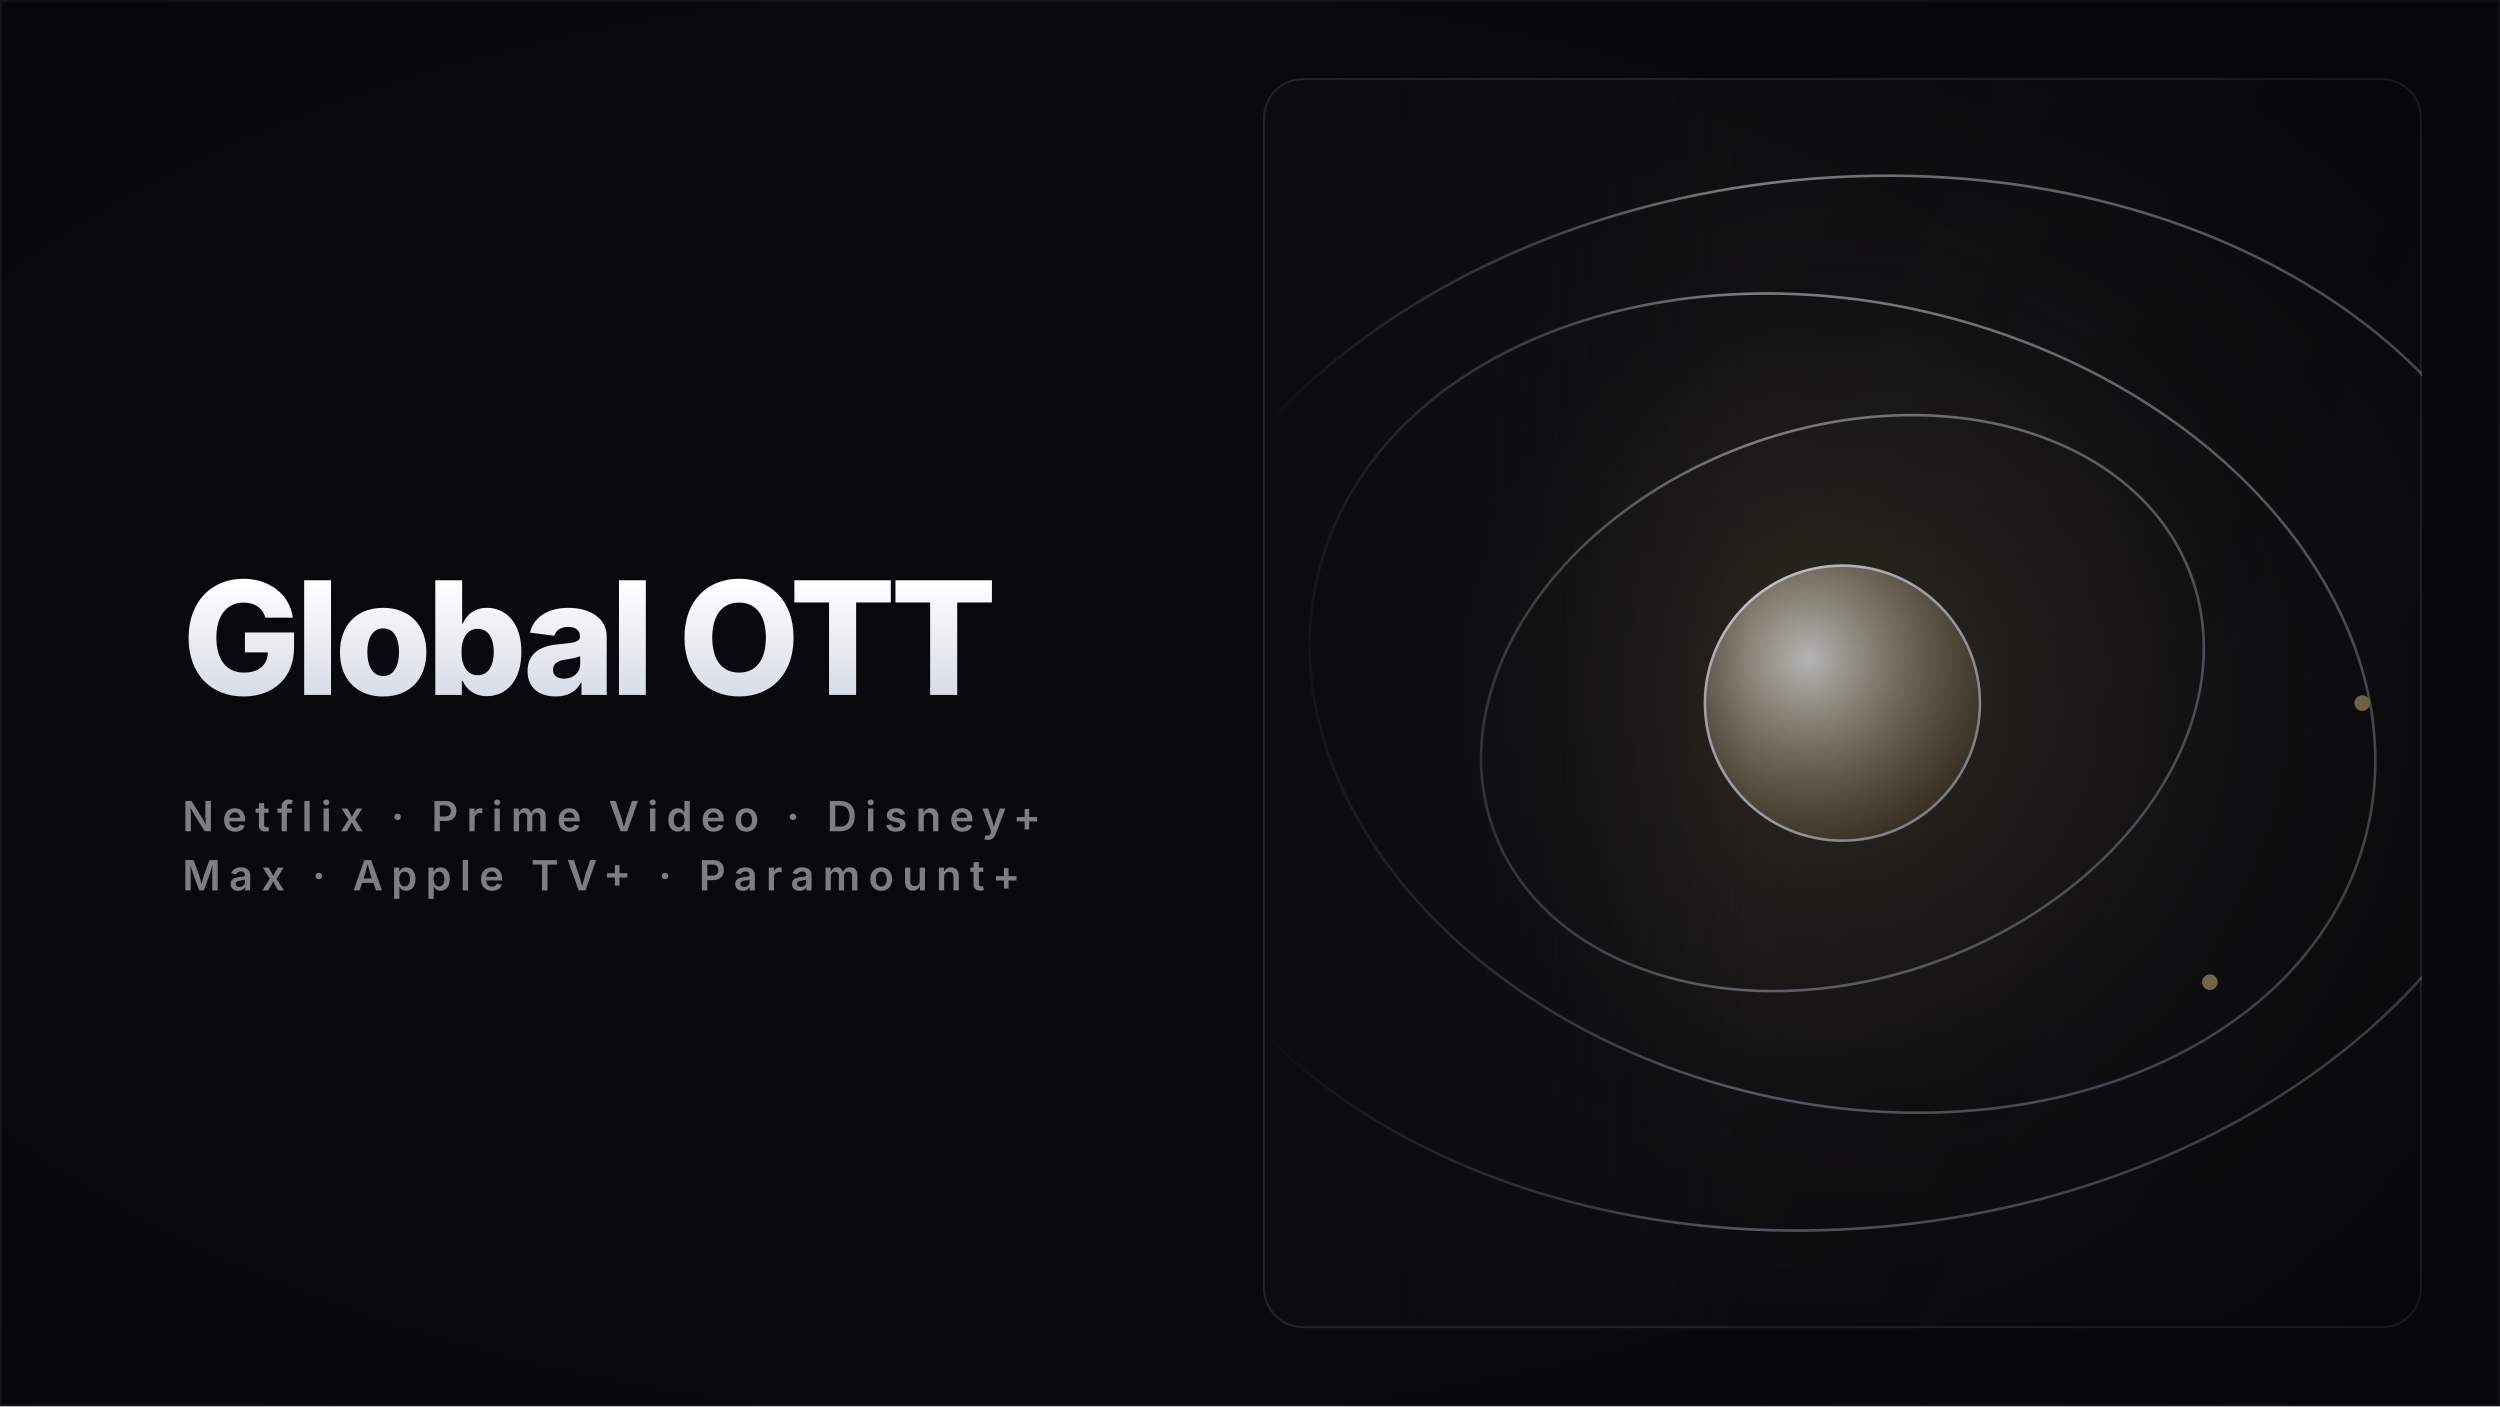
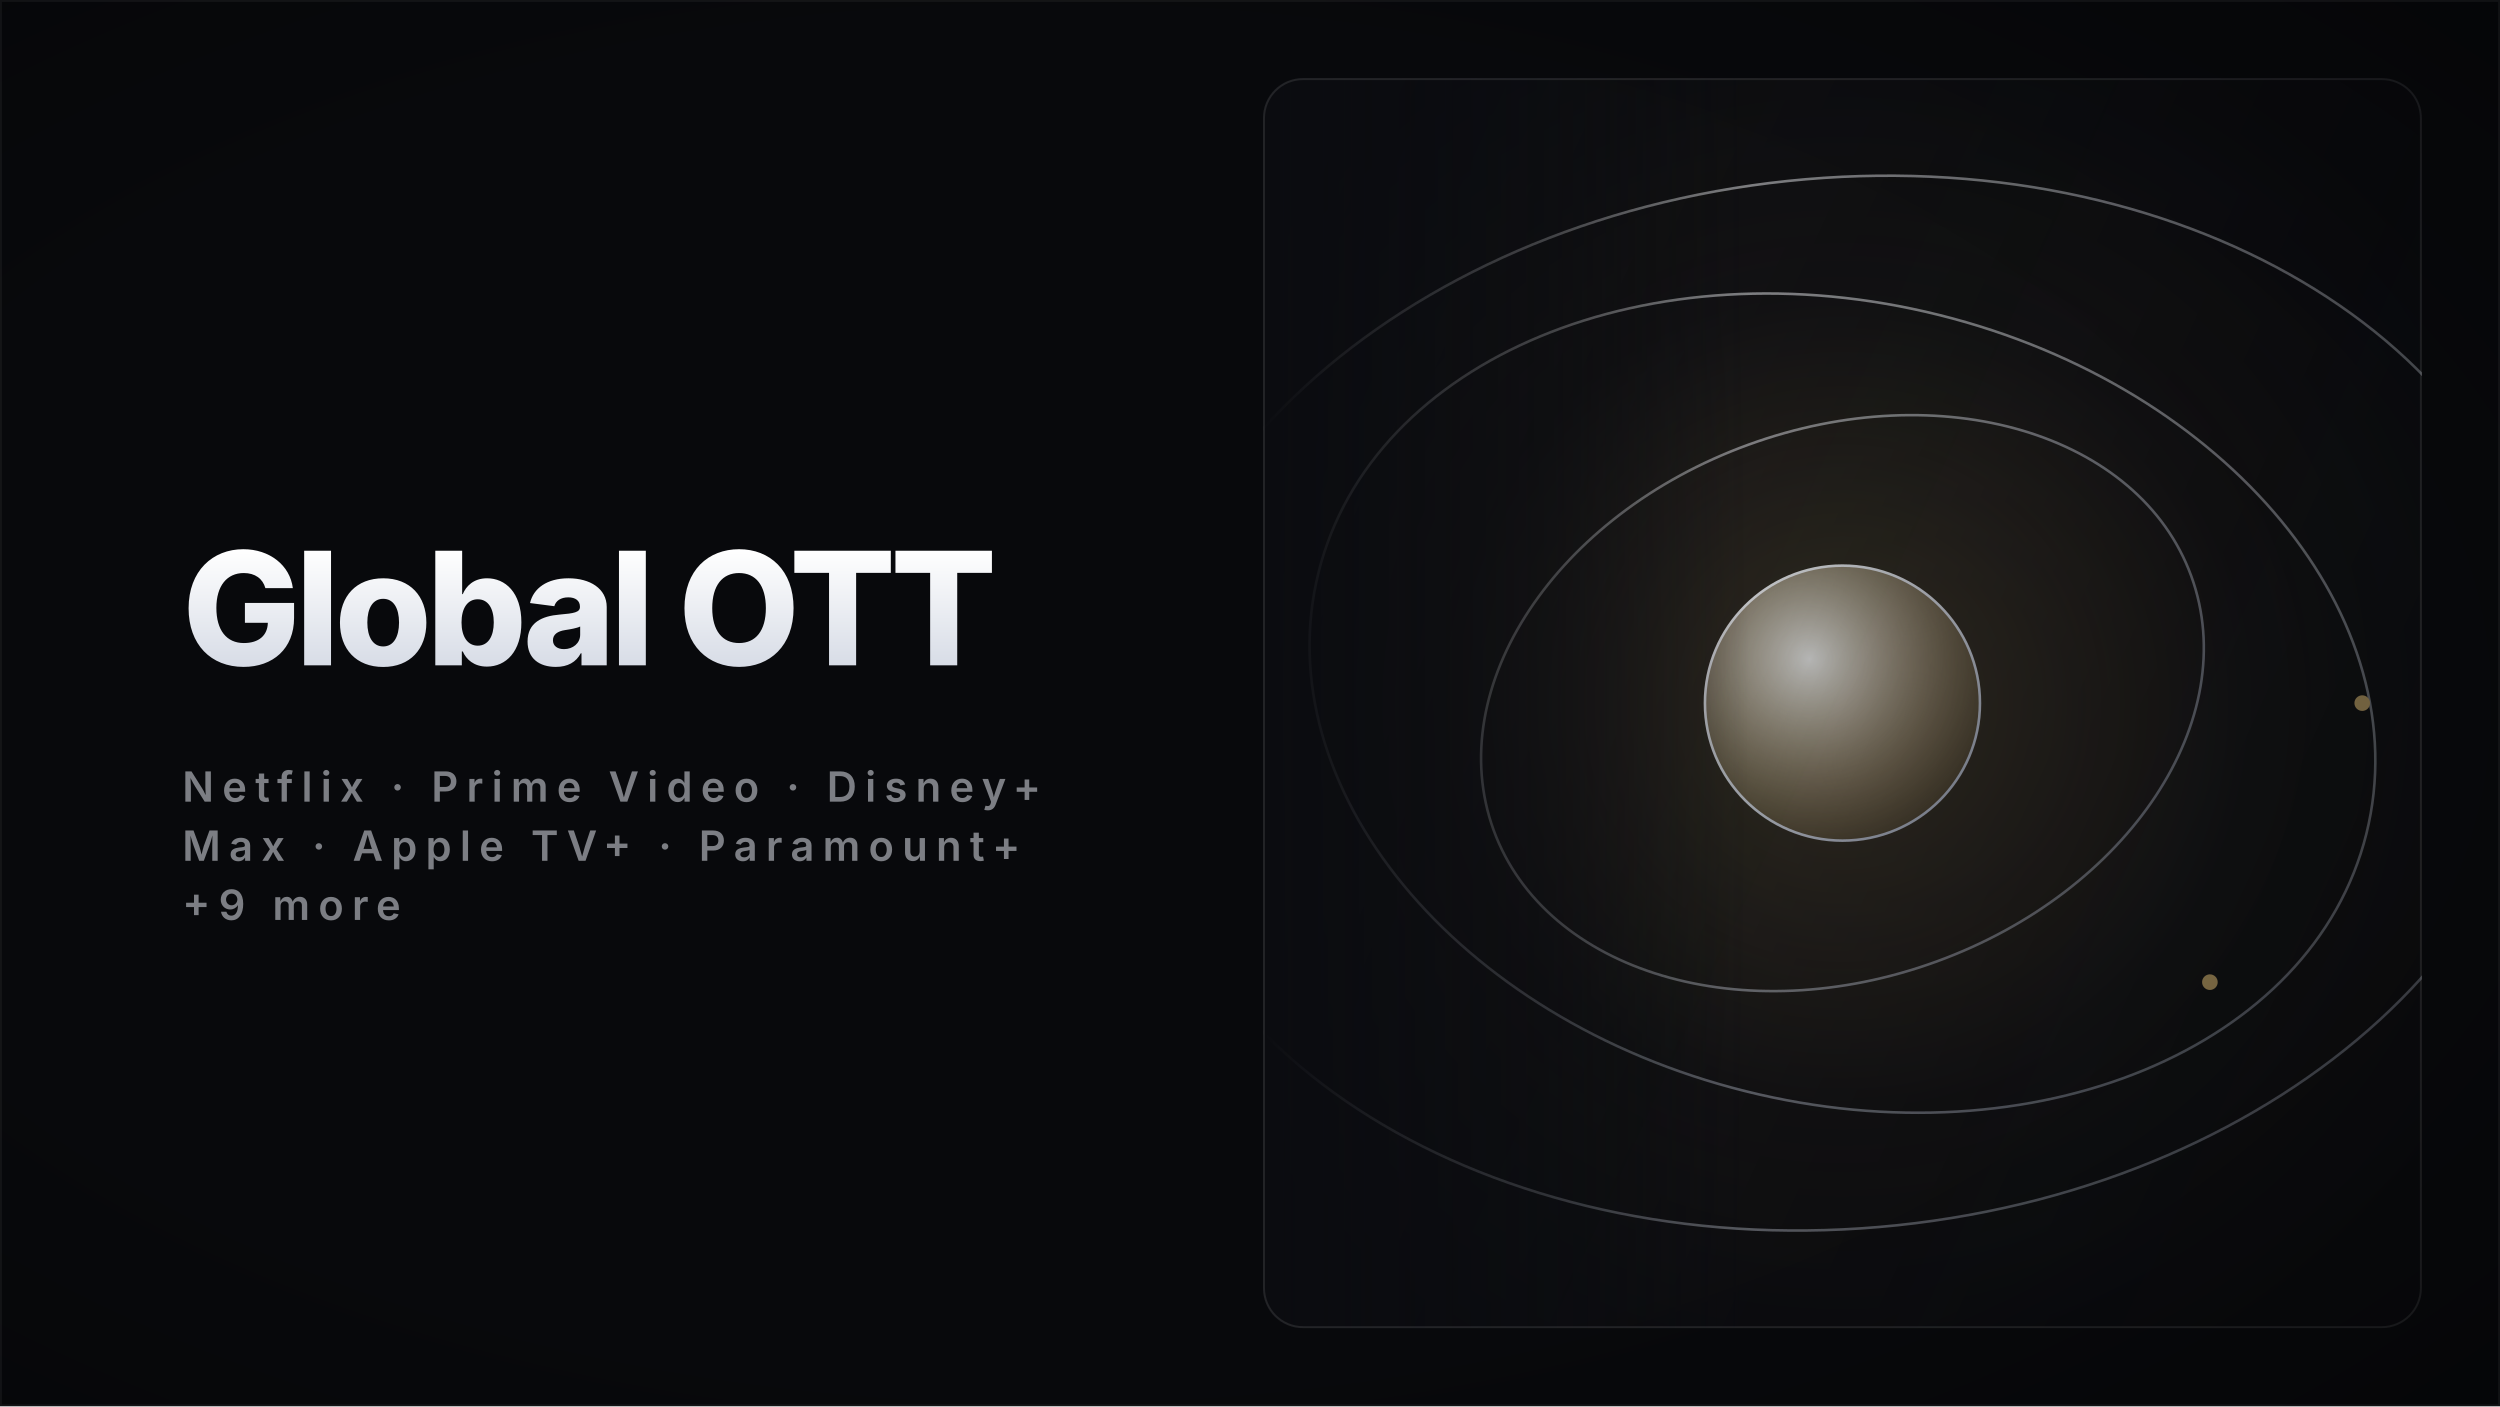
<svg xmlns="http://www.w3.org/2000/svg" width="1920" height="1080" viewBox="0 0 1920 1080" role="img" aria-label="Global OTT — movies collection cover" shape-rendering="geometricPrecision" text-rendering="geometricPrecision">
  <defs>
    <linearGradient id="titleFill" x1="0" y1="0" x2="0" y2="1">
      <stop offset="0" stop-color="#FFFFFF" />
      <stop offset="1" stop-color="#D7DCE6" />
    </linearGradient>
    <linearGradient id="feather" x1="0" y1="0" x2="1" y2="0">
      <stop offset="0" stop-color="#0B0C10" stop-opacity="1" />
      <stop offset="0.6" stop-color="#0B0C10" stop-opacity="0.55" />
      <stop offset="1" stop-color="#0B0C10" stop-opacity="0" />
    </linearGradient>
    <linearGradient id="panelShade" x1="0" y1="0" x2="1" y2="0.5">
      <stop offset="0" stop-color="rgba(6,7,10,0)" />
      <stop offset="1" stop-color="rgba(6,7,10,0.42)" />
    </linearGradient>
    <radialGradient id="vignette" cx="0.42" cy="0.5" r="0.85">
      <stop offset="0.55" stop-color="rgba(0,0,0,0)" />
      <stop offset="1" stop-color="rgba(0,0,0,0.45)" />
    </radialGradient>
    <clipPath id="cardClip">
      <rect x="970" y="60" width="890" height="960" rx="30" />
    </clipPath>
    <linearGradient id="ivoryS" x1="0" y1="0" x2="1" y2="1">
      <stop offset="0" stop-color="#FFFFFF" />
      <stop offset="1" stop-color="#9AA2B4" />
    </linearGradient>
    <radialGradient id="glow" cx="0.5" cy="0.5" r="0.5">
      <stop offset="0" stop-color="#C8A96A" stop-opacity="0.26" />
      <stop offset="0.55" stop-color="#C8A96A" stop-opacity="0.05" />
      <stop offset="1" stop-color="#C8A96A" stop-opacity="0" />
    </radialGradient>
    <linearGradient id="beamG" x1="0" y1="0" x2="0" y2="1">
      <stop offset="0" stop-color="#FFFFFF" stop-opacity="0.34" />
      <stop offset="1" stop-color="#FFFFFF" stop-opacity="0" />
    </linearGradient>
    <linearGradient id="barG" x1="0" y1="1" x2="0" y2="0">
      <stop offset="0" stop-color="#3A3F4D" />
      <stop offset="0.6" stop-color="#C9CEDB" />
      <stop offset="1" stop-color="#FFFFFF" />
    </linearGradient>
    <linearGradient id="colG" x1="0" y1="1" x2="0" y2="0">
      <stop offset="0" stop-color="#4A5060" stop-opacity="0.85" />
      <stop offset="1" stop-color="#E8ECF4" />
    </linearGradient>
    <radialGradient id="disc" cx="0.38" cy="0.34" r="0.75">
      <stop offset="0" stop-color="#FFFFFF" stop-opacity="0.9" />
      <stop offset="1" stop-color="#C8A96A" stop-opacity="0.12" />
    </radialGradient>
    <style>
      .glow { animation: glowPulse 11s ease-in-out infinite; }
      @keyframes glowPulse { 0%,100% { opacity: 0.68; } 50% { opacity: 1; } }
      @media (prefers-reduced-motion: reduce) { .glow { animation: none; } }
    </style>
  </defs>
  <rect x="0" y="0" width="1920" height="1080" fill="#08090C" />
  <rect x="970" y="60" width="890" height="960" rx="30" fill="#0B0C10" />
  <g clip-path="url(#cardClip)">
    <g>
      <circle cx="1415" cy="540" r="576" fill="url(#glow)" class="glow" />
      <ellipse cx="1415" cy="540" rx="285.1" ry="211.2" transform="rotate(-20 1415 540)" fill="none" stroke="url(#ivoryS)" stroke-width="2" opacity="0.6" />
      <ellipse cx="1415" cy="540" rx="414.7" ry="307.2" transform="rotate(14 1415 540)" fill="none" stroke="url(#ivoryS)" stroke-width="2" opacity="0.6" />
      <ellipse cx="1415" cy="540" rx="544.3" ry="403.2" transform="rotate(-6 1415 540)" fill="none" stroke="url(#ivoryS)" stroke-width="2" opacity="0.6" />
      <circle cx="1415" cy="540" r="105.6" fill="url(#disc)" stroke="url(#ivoryS)" stroke-width="2" />
      <circle cx="1814.2" cy="540" r="6" fill="#C8A96A" />
      <circle cx="1697.2" cy="754.3" r="6" fill="#C8A96A" />
    </g>
    <rect x="970" y="60" width="890" height="960" fill="url(#panelShade)" />
    <rect x="970" y="60" width="373.8" height="960" fill="url(#feather)" />
  </g>
  <rect x="970.75" y="60.75" width="888.5" height="958.5" rx="30" fill="none" stroke="rgba(255,255,255,0.10)" stroke-width="1.5" />
  <rect x="0" y="0" width="1920" height="1080" fill="url(#vignette)" />
  <g>
-     <text x="140" y="533.7" font-family="Inter" font-size="121" font-weight="800" letter-spacing="-4.24" fill="url(#titleFill)">Global OTT</text>
-     <text x="140" y="638.4" font-family="Inter" font-size="32" font-weight="600" letter-spacing="6.40" fill="rgba(231,235,243,0.52)">Netflix  ·  Prime Video  ·  Disney+</text>
-     <text x="140" y="683.8" font-family="Inter" font-size="32" font-weight="600" letter-spacing="6.40" fill="rgba(231,235,243,0.52)">Max  ·  Apple TV+  ·  Paramount+</text>
+     <text x="140" y="511" font-family="Inter" font-size="121" font-weight="800" letter-spacing="-4.24" fill="url(#titleFill)">Global OTT</text>
+     <text x="140" y="615.7" font-family="Inter" font-size="32" font-weight="600" letter-spacing="6.40" fill="rgba(231,235,243,0.52)">Netflix  ·  Prime Video  ·  Disney+</text>
+     <text x="140" y="661.1" font-family="Inter" font-size="32" font-weight="600" letter-spacing="6.40" fill="rgba(231,235,243,0.52)">Max  ·  Apple TV+  ·  Paramount+</text>
+     <text x="140" y="706.5" font-family="Inter" font-size="32" font-weight="600" letter-spacing="6.40" fill="rgba(231,235,243,0.52)">+9 more</text>
  </g>
  <rect x="0.75" y="0.75" width="1918.5" height="1078.5" fill="none" stroke="rgba(255,255,255,0.05)" stroke-width="1.5" />
</svg>
